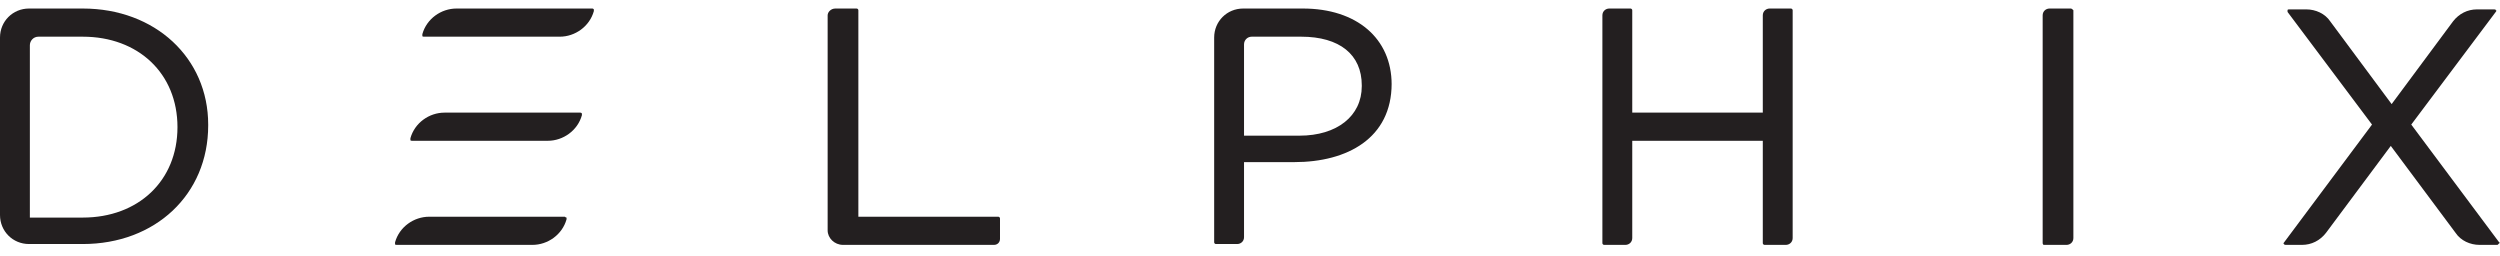
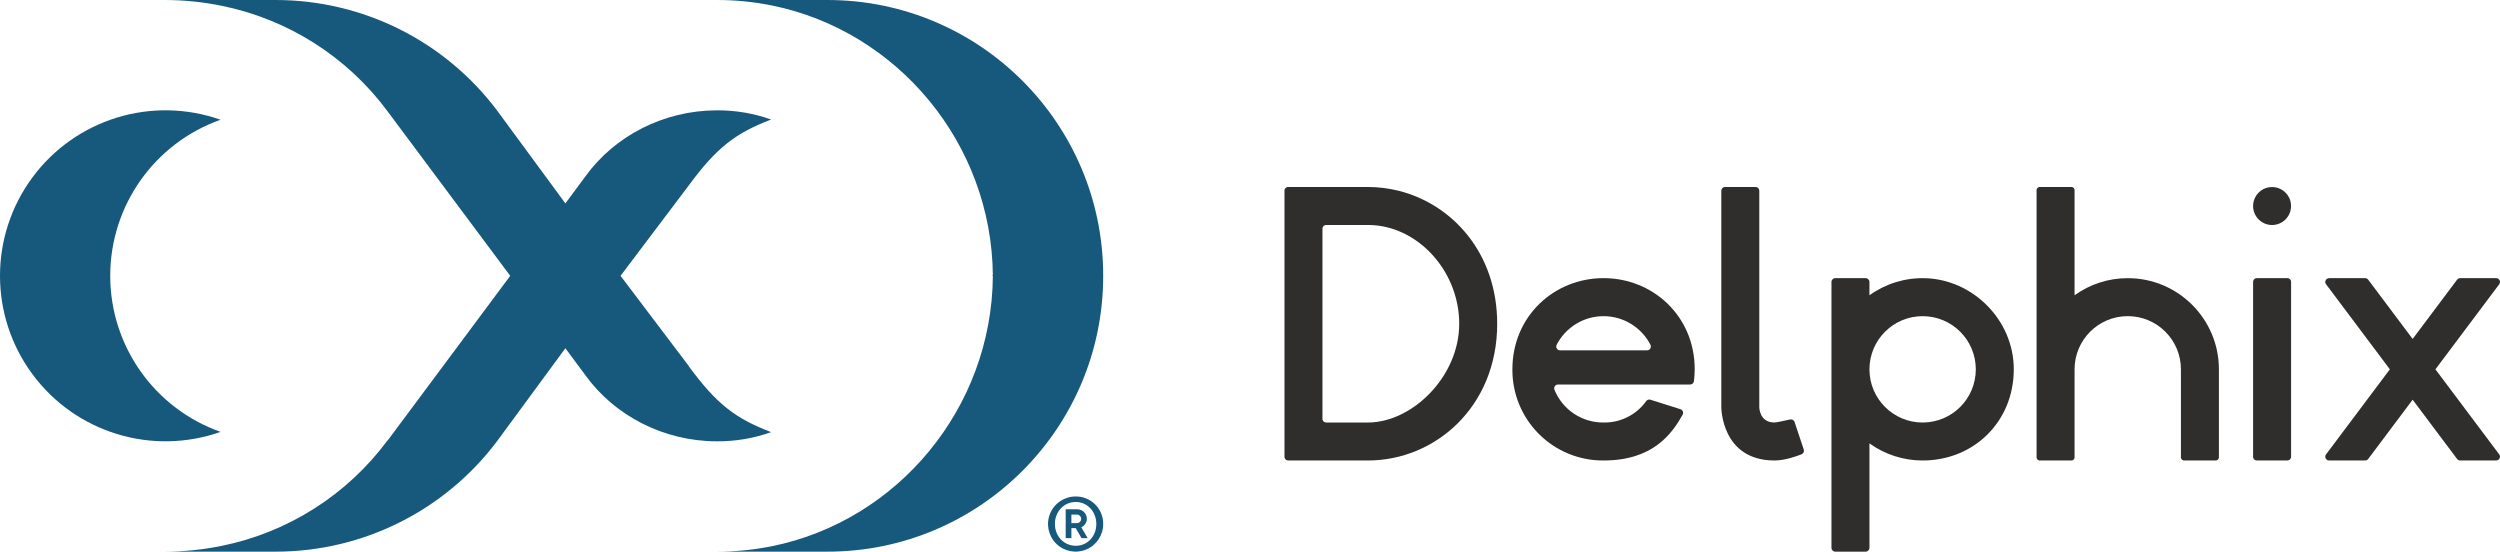
- <svg xmlns="http://www.w3.org/2000/svg" version="1.1" id="Layer_1" x="0px" y="0px" viewBox="0 0 293 30" style="enable-background:new 0 0 293 30;" xml:space="preserve">
-   <style type="text/css">
- 	.st0{fill:#231F20;}
- </style>
-   <g>
-     <path class="st0" d="M9.7,1H3.4C1.5,1,0,2.5,0,4.4v20.8c0,1.9,1.5,3.4,3.4,3.4h6.3c8.5,0,14.7-5.8,14.7-13.9v-0.1   C24.4,6.8,18.2,1,9.7,1z M20.8,14.9L20.8,14.9c0,6.3-4.6,10.6-11.1,10.6H3.5V5.3c0-0.5,0.4-1,1-1h5.2C16.2,4.3,20.8,8.6,20.8,14.9z   " />
-     <path class="st0" d="M152.7,1h-7c-1.9,0-3.4,1.5-3.4,3.4v24c0,0.1,0.1,0.2,0.2,0.2h2.5c0.4,0,0.8-0.3,0.8-0.8v-8.8h0h5.9   c6.2,0,11.4-2.8,11.4-9.2V9.9C163.1,4.5,159,1,152.7,1z M146.7,4.3h5.8c4.5,0,7.1,2.1,7.1,5.7v0.1c0,3.5-2.9,5.8-7.3,5.8h-6.5V5.2   C145.8,4.7,146.2,4.3,146.7,4.3z" />
-     <path class="st0" d="M292.9,28.4l-10.3-13.8l9.9-13.2c0.1-0.1,0.1-0.2,0-0.2c0-0.1-0.1-0.1-0.2-0.1h-2c-1.1,0-2.1,0.5-2.8,1.4   l-7.2,9.7l-7.2-9.7c-0.6-0.9-1.7-1.4-2.8-1.4h-2c-0.1,0-0.2,0-0.2,0.1c0,0.1,0,0.2,0,0.2l9.9,13.2l-10.3,13.8   c-0.1,0.1-0.1,0.2,0,0.2c0,0.1,0.1,0.1,0.2,0.1h1.9c1.1,0,2.1-0.5,2.8-1.4l7.6-10.2l7.6,10.2c0.6,0.9,1.7,1.4,2.8,1.4h2   c0.1,0,0.2,0,0.2-0.1C293,28.5,293,28.4,292.9,28.4z" />
-     <path class="st0" d="M209.9,1h-2.5c-0.4,0-0.8,0.3-0.8,0.8v11.4h-15.3V1.2c0-0.1-0.1-0.2-0.2-0.2h-2.5c-0.4,0-0.8,0.3-0.8,0.8v26.7   c0,0.1,0.1,0.2,0.2,0.2h2.5c0.4,0,0.8-0.3,0.8-0.8V16.5h15.3v12c0,0.1,0.1,0.2,0.2,0.2h2.5c0.4,0,0.8-0.3,0.8-0.8V1.2   C210.1,1.1,210,1,209.9,1z" />
-     <path class="st0" d="M242.7,1h-2.5c-0.4,0-0.8,0.3-0.8,0.8v26.7c0,0.1,0.1,0.2,0.1,0.2c0,0,0.1,0,0.1,0c0,0,0,0,0.1,0h2.5   c0.4,0,0.8-0.3,0.8-0.8v-2.3v0v0V1.2C242.9,1.1,242.8,1,242.7,1z" />
-     <g>
-       <path class="st0" d="M69.4,1H53.5c-1.8,0-3.5,1.2-4,3c0,0.1,0,0.2,0,0.2c0,0.1,0.1,0.1,0.2,0.1h15.9c1.8,0,3.5-1.2,4-3    c0-0.1,0-0.2,0-0.2C69.5,1,69.5,1,69.4,1z" />
-       <path class="st0" d="M68,13.2H52.1c-1.8,0-3.5,1.2-4,3c0,0.1,0,0.2,0,0.2c0,0.1,0.1,0.1,0.2,0.1h15.9c1.8,0,3.5-1.2,4-3    c0-0.1,0-0.2,0-0.2C68.1,13.2,68.1,13.2,68,13.2z" />
-       <path class="st0" d="M66.2,25.4H50.3c-1.8,0-3.5,1.2-4,3c0,0.1,0,0.2,0,0.2c0,0.1,0.1,0.1,0.2,0.1h15.9c1.8,0,3.5-1.2,4-3    c0-0.1,0-0.2,0-0.2C66.3,25.5,66.2,25.4,66.2,25.4z" />
-     </g>
-     <path class="st0" d="M97,27V1.8C97,1.4,97.4,1,97.9,1l2.5,0c0.1,0,0.2,0.1,0.2,0.2v24.2h16.4c0.1,0,0.2,0.1,0.2,0.2V28   c0,0.4-0.3,0.7-0.7,0.7H98.8C97.8,28.7,97,27.9,97,27z" />
-   </g>
+ <svg xmlns="http://www.w3.org/2000/svg" viewBox="122.37 95.28 1316.31 290.45">
+   <defs>
+     <style>.a{fill:#302d2d;}.b{fill:#16597d;}</style>
+   </defs>
+   <path class="a" d="M858.814,195.738a66.259,66.259,0,0,0-16.134-2h-42a1.959,1.959,0,0,0-2,2v140a1.959,1.959,0,0,0,2,2h42c35.045,0,68-28,68-72C910.68,228.604,887.206,202.866,858.814,195.738Zm-16.134,122h-22a1.959,1.959,0,0,1-2-2v-100a1.959,1.959,0,0,1,2-2h22c25.79,0,48,24,48,52S865.768,317.738,842.68,317.738Z" />
+   <path class="a" d="M1067.252,317.455a1.994,1.994,0,0,0-2.326-1.321c-2.616.583-7.333,1.605-8.246,1.605-8,0-8-8-8-8v-114h0a1.959,1.959,0,0,0-2-2h-16a1.959,1.959,0,0,0-2,2h0v114s0,28,28,28c5.279,0,11.346-2.118,14.26-3.271a1.993,1.993,0,0,0,1.153-2.49Z" />
+   <path class="a" d="M1326.68,241.738h-16a1.959,1.959,0,0,0-2,2v92a1.959,1.959,0,0,0,2,2h16a1.959,1.959,0,0,0,2-2v-92A1.959,1.959,0,0,0,1326.68,241.738Z" />
+   <path class="a" d="M1318.68,213.75a9.991,9.991,0,1,0-10-10A10,10,0,0,0,1318.68,213.75Z" />
+   <path class="a" d="M1007.173,310.737l-15.823-4.999a1.977,1.977,0,0,0-2.184.683,26.905,26.905,0,0,1-22.488,11.317,27.605,27.605,0,0,1-25.838-17.211,2.008,2.008,0,0,1,1.845-2.789h69.6a2.014,2.014,0,0,0,1.989-1.768,61.858,61.858,0,0,0,.406-6.244c0-28-22-48-48-48s-48,20-48,48a47.651,47.651,0,0,0,47.999,48.011c26.029,0,36.023-14.042,41.647-24.121A2.002,2.002,0,0,0,1007.173,310.737Zm-63.396-30.999a2.009,2.009,0,0,1-1.771-2.945,27.758,27.758,0,0,1,49.351.002,2.009,2.009,0,0,1-1.772,2.943Z" />
+   <path class="a" d="M1135.91,241.754a47.798,47.798,0,0,0-29.231,8.995v-7.01a2,2,0,0,0-2-2h-16a2,2,0,0,0-2,2v140a2,2,0,0,0,2,2h16a2,2,0,0,0,2-2v-55.01a47.775,47.775,0,0,0,28,9.01c27.127,0,48-20.623,48-48C1182.68,263.738,1161.045,242.383,1135.91,241.754ZM1134.68,317.75a28,28,0,1,1,28-28A28.005,28.005,0,0,1,1134.68,317.75Z" />
+   <path class="a" d="M1242.68,241.738a47.775,47.775,0,0,0-28,9.01v-55.01a1.747,1.747,0,0,0-2-2h-16a1.747,1.747,0,0,0-2,2v140a1.747,1.747,0,0,0,2,2h16a1.747,1.747,0,0,0,2-2v-46a28,28,0,1,1,56,0v46a1.747,1.747,0,0,0,2,2h16a1.747,1.747,0,0,0,2-2v-46A48,48,0,0,0,1242.68,241.738Z" />
+   <path class="a" d="M1404.682,289.738l33.548-44.73a2.026,2.026,0,0,0,.45-1.27,2,2,0,0,0-2-2h-19.002a1.984,1.984,0,0,0-1.53.72.853.853,0,0,0-.12.16l-23.343,31.123-23.343-31.123c-.04-.05-.08-.11-.12-.16a2.004,2.004,0,0,0-1.54-.72h-18.895a2.071,2.071,0,0,0-2.06,1.552,2.019,2.019,0,0,0,.292,1.568l.12.15,33.548,44.73-33.548,44.73-.12.15a2.019,2.019,0,0,0-.292,1.569,2.071,2.071,0,0,0,2.06,1.552l18.895,0a2.004,2.004,0,0,0,1.54-.72c.04-.05.08-.11.12-.16l23.343-31.123,23.343,31.123a.85.85,0,0,0,.12.16,1.984,1.984,0,0,0,1.53.72H1436.68a1.999,1.999,0,0,0,2-2,2.026,2.026,0,0,0-.45-1.27Z" />
+   <path class="b" d="M484.892,287.938l.322.305L449.102,240.511l35.79-47.426c15.04-20.494,25.037-27.803,43.502-34.875a83.578,83.578,0,0,0-28.462-4.835c-28.164,0-53.923,13.51-69.257,34.675l-10.618,14.339L384.084,153.441A145.838,145.838,0,0,0,267.568,95.284H209.477a150.754,150.754,0,0,1,29.518,3.026,144.447,144.447,0,0,1,87.478,55.641l64.538,86.56-64.415,86.552-.123.008a144.448,144.448,0,0,1-87.478,55.641,150.761,150.761,0,0,1-29.518,3.026h58.091A145.838,145.838,0,0,0,384.084,327.582l35.973-48.949,10.618,14.339c15.334,21.165,41.093,34.675,69.257,34.675a83.576,83.576,0,0,0,28.462-4.835C509.929,315.74,499.932,308.432,484.892,287.938Z" />
+   <path class="b" d="M238.502,322.672a87.136,87.136,0,1,1,0-164.343,87.162,87.162,0,0,0,0,164.343Z" />
+   <path class="b" d="M703.229,240.511A145.197,145.197,0,0,1,558.002,385.739H499.936a145.642,145.642,0,0,0,29.053-2.91C594.847,369.422,644.612,310.392,645.138,240.511c-.526-69.881-50.353-128.909-116.21-142.316a145.287,145.287,0,0,0-29.017-2.911h58.091A145.197,145.197,0,0,1,703.229,240.511Z" />
+   <path class="b" d="M703.229,371.116a14.523,14.523,0,1,1-14.48-14.434A14.354,14.354,0,0,1,703.229,371.116Zm-25.425,0c0,6.426,4.654,11.529,11.032,11.529,6.205,0,10.773-5.104,10.773-11.442,0-6.426-4.568-11.617-10.86-11.617S677.804,364.779,677.804,371.116Z" />
+   <path class="b" d="M688.762,373.354h-2.28v5.278h-2.998V363.429h6.082a5.048,5.048,0,0,1,5.061,5.039,4.952,4.952,0,0,1-2.932,4.431l3.366,5.734h-3.237Zm-2.28-2.627h3.083a2.256,2.256,0,0,0,0-4.497h-3.083Z" />
+   <path class="b" d="M645.138,240.579c.001.068.001-.003,0-.078,0,.029,0,.01,0,.01" />
+   <path class="b" d="M644.734,240.579c.001.068.001-.003,0-.078Z" />
+   <polyline class="b" points="643.827 240.579 644.735 240.501 644.735 240.511" />
+   <path class="b" d="M644.735,240.511l.001-.088c0-.047-.001-.054-.001.078" />
+   <path class="b" d="M644.735,240.501l.001-.078C644.735,240.376,644.735,240.37,644.735,240.501Z" />
+   <polyline class="b" points="644.735 240.423 645.642 240.501 644.735 240.579 644.735 240.501 644.735 240.511" />
+   <polygon class="b" points="644.735 240.423 645.642 240.501 644.735 240.579 644.735 240.501 644.735 240.423" />
+   <path class="b" d="M644.735,240.511s0-.039.001-.01c0-.074,0-.145-.001-.078" />
</svg>
